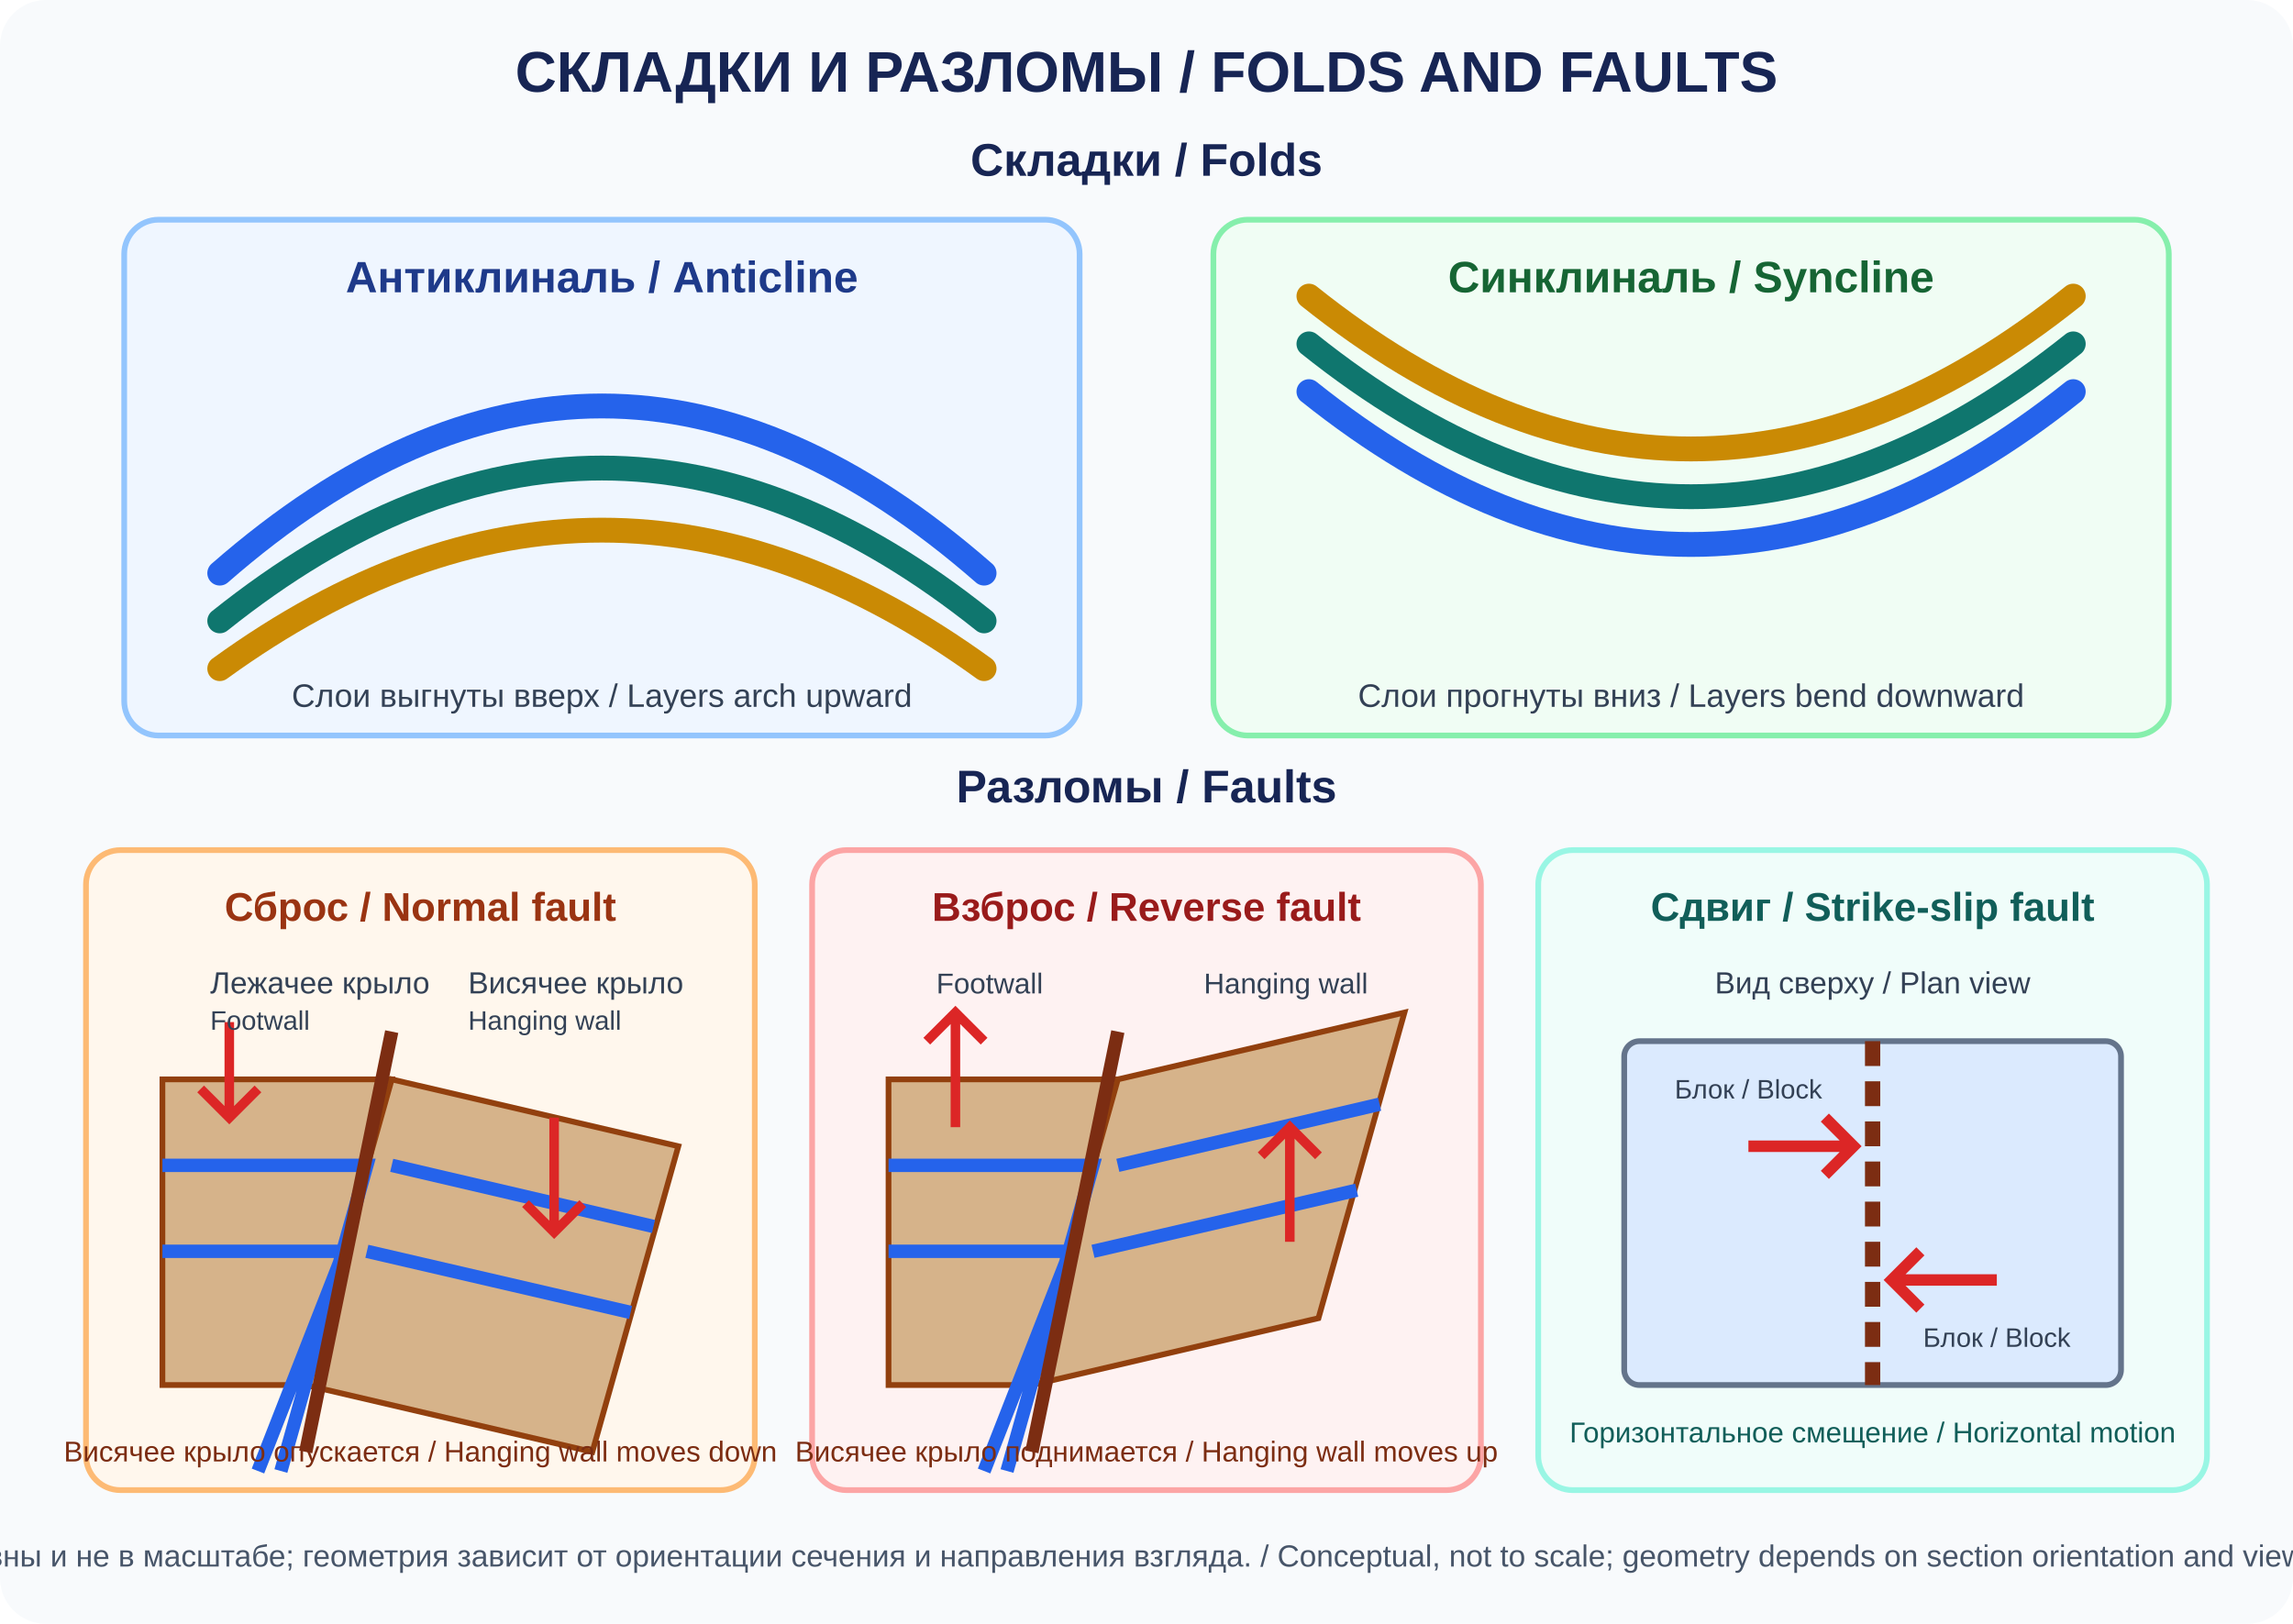
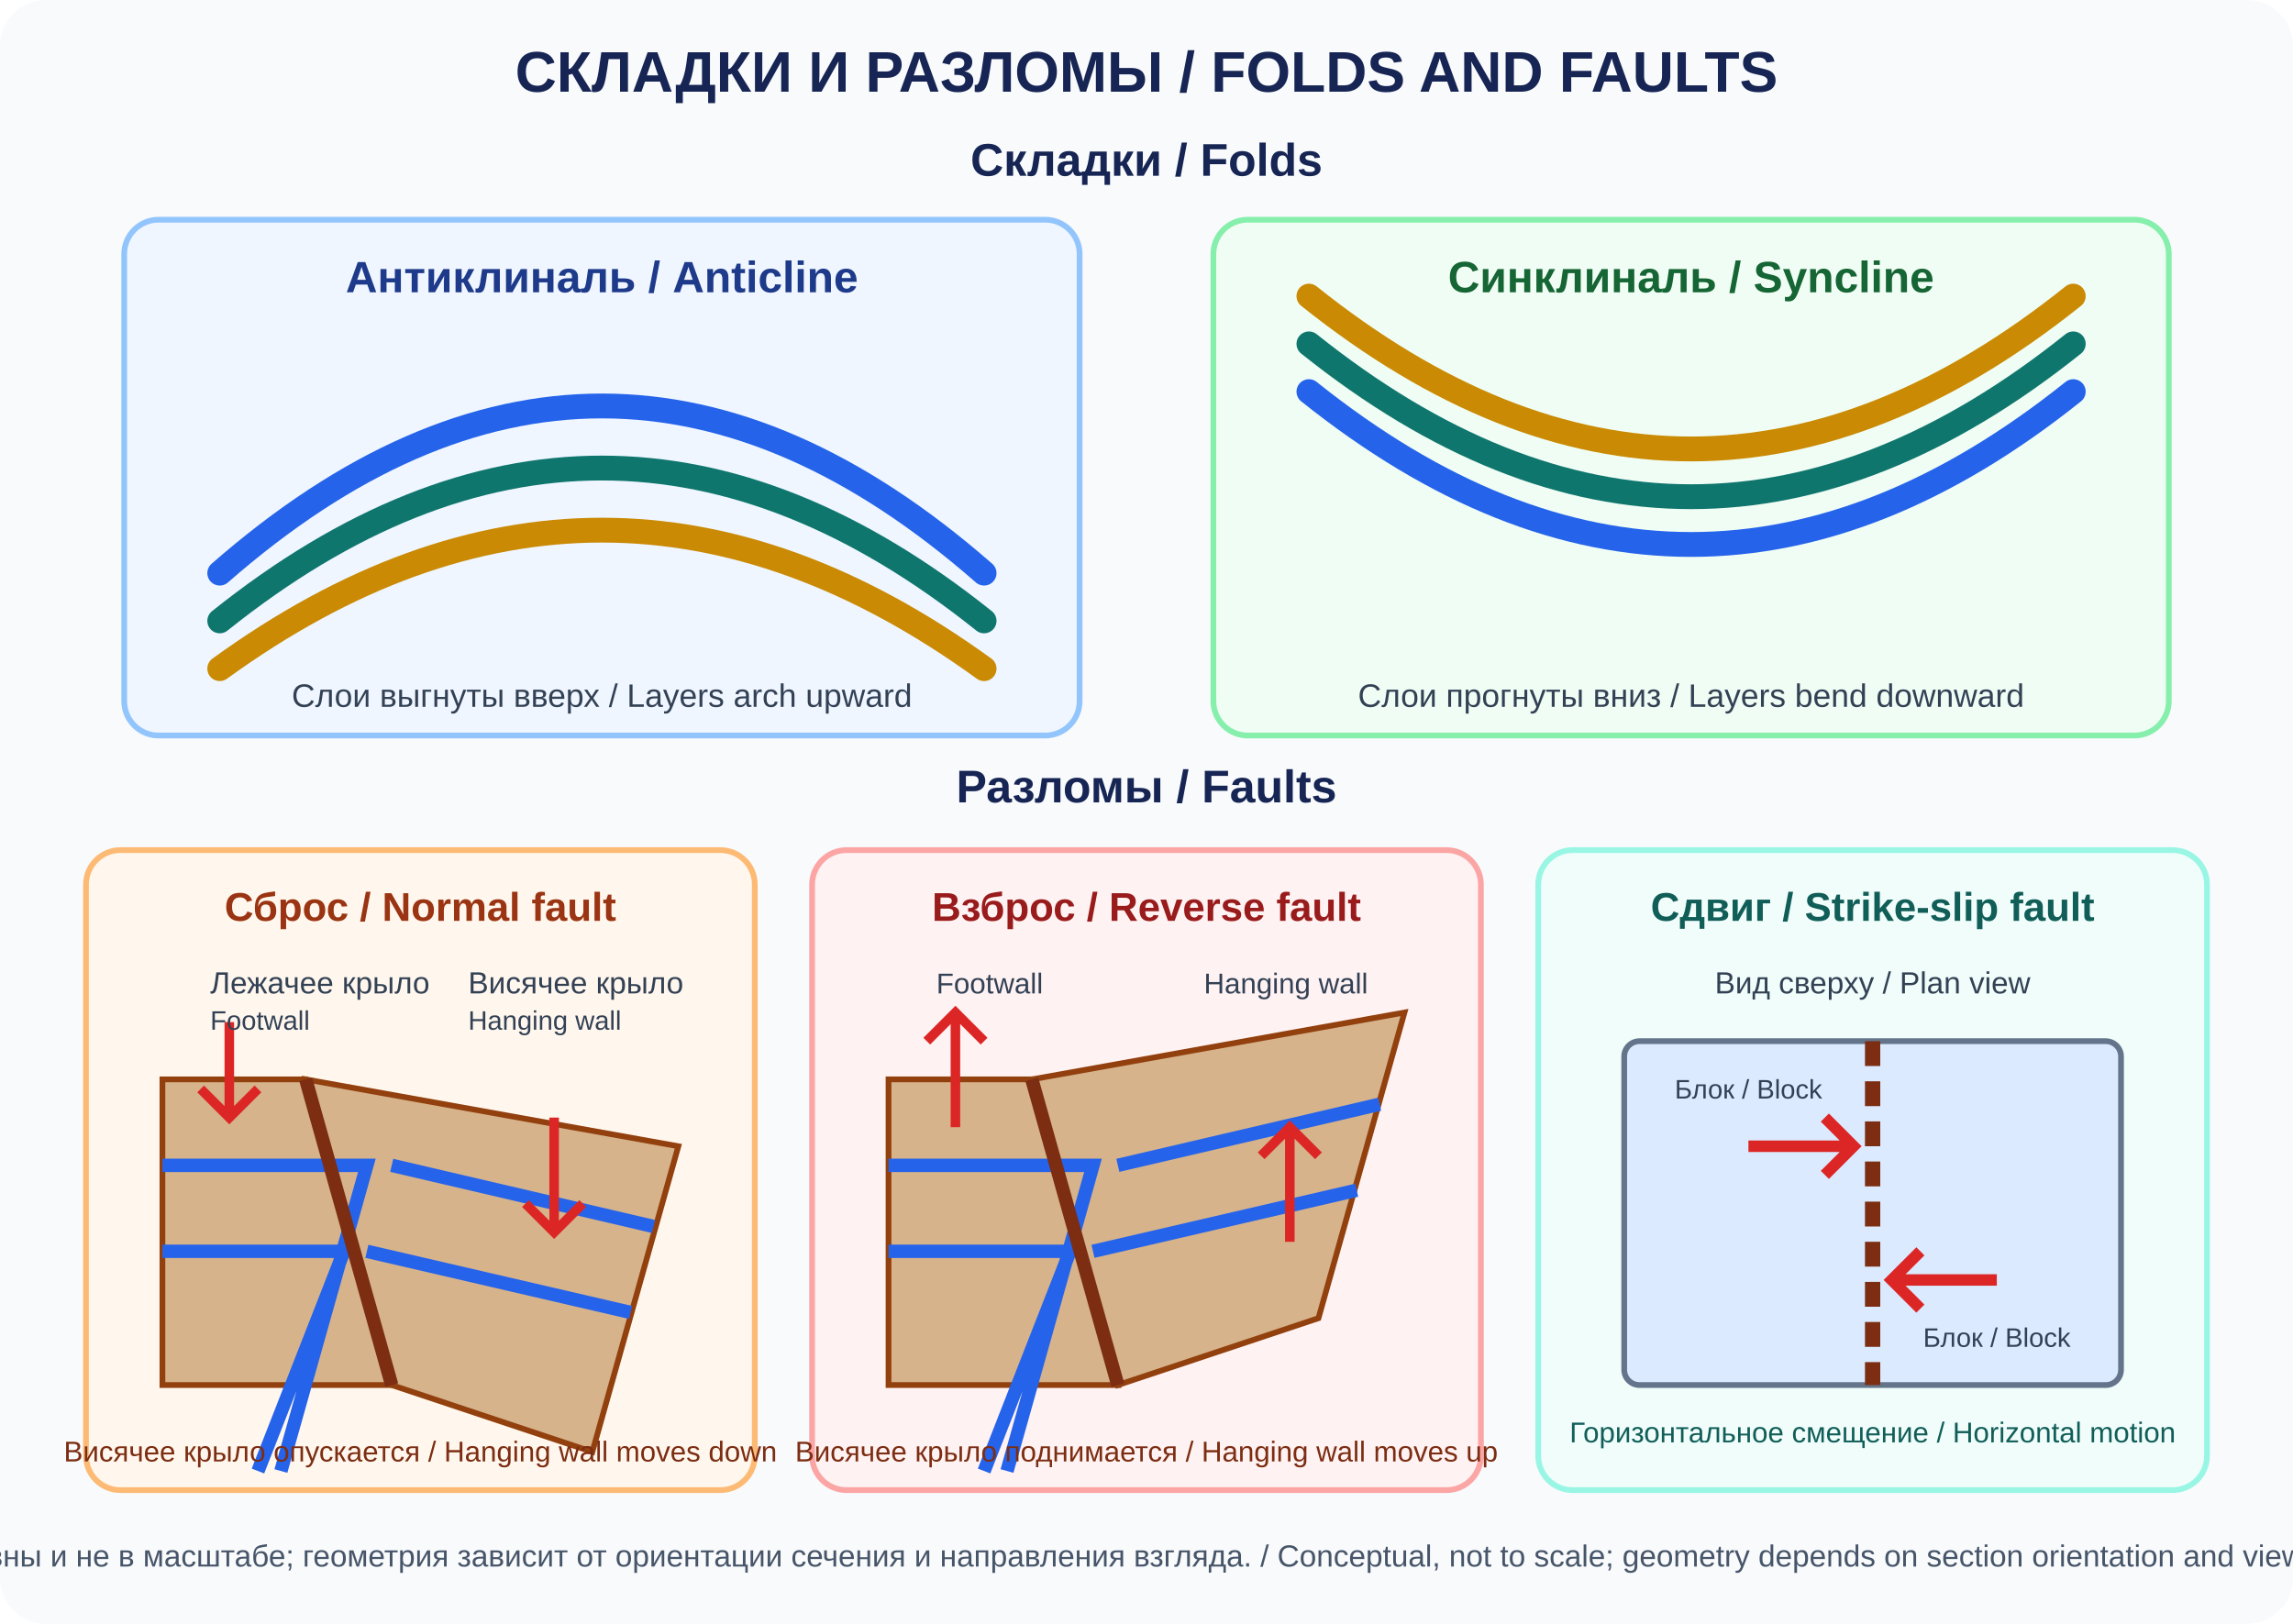
<svg xmlns="http://www.w3.org/2000/svg" viewBox="0 0 1200 850" role="img" aria-labelledby="title desc">
  <rect width="1200" height="850" rx="24" fill="#f8fafc" />
  <text x="600" y="48" text-anchor="middle" font-family="Arial,sans-serif" font-size="30" font-weight="700" fill="#172554">СКЛАДКИ И РАЗЛОМЫ / FOLDS AND FAULTS</text>
  <g font-family="Arial,sans-serif" fill="#172554" text-anchor="middle">
    <text x="600" y="92" font-size="24" font-weight="700">Складки / Folds</text>
    <text x="600" y="420" font-size="24" font-weight="700">Разломы / Faults</text>
  </g>
  <g>
    <rect x="65" y="115" width="500" height="270" rx="18" fill="#eff6ff" stroke="#93c5fd" stroke-width="3" />
    <rect x="635" y="115" width="500" height="270" rx="18" fill="#f0fdf4" stroke="#86efac" stroke-width="3" />
    <text x="315" y="153" text-anchor="middle" font-family="Arial,sans-serif" font-size="23" font-weight="700" fill="#1e3a8a">Антиклиналь / Anticline</text>
    <text x="885" y="153" text-anchor="middle" font-family="Arial,sans-serif" font-size="23" font-weight="700" fill="#166534">Синклиналь / Syncline</text>
    <g fill="none" stroke-width="13" stroke-linecap="round">
      <path d="M115 300 Q315 125 515 300" stroke="#2563eb" />
      <path d="M115 325 Q315 165 515 325" stroke="#0f766e" />
      <path d="M115 350 Q315 205 515 350" stroke="#ca8a04" />
      <path d="M685 205 Q885 365 1085 205" stroke="#2563eb" />
      <path d="M685 180 Q885 340 1085 180" stroke="#0f766e" />
      <path d="M685 155 Q885 315 1085 155" stroke="#ca8a04" />
    </g>
    <text x="315" y="370" text-anchor="middle" font-family="Arial,sans-serif" font-size="17" fill="#334155">Слои выгнуты вверх / Layers arch upward</text>
    <text x="885" y="370" text-anchor="middle" font-family="Arial,sans-serif" font-size="17" fill="#334155">Слои прогнуты вниз / Layers bend downward</text>
  </g>
  <g>
    <rect x="45" y="445" width="350" height="335" rx="18" fill="#fff7ed" stroke="#fdba74" stroke-width="3" />
    <text x="220" y="482" text-anchor="middle" font-family="Arial,sans-serif" font-size="21" font-weight="700" fill="#9a3412">Сброс / Normal fault</text>
-     <path d="M85 565 L205 565 L160 725 L85 725 Z" fill="#d6b38a" stroke="#92400e" stroke-width="3" />
-     <path d="M205 565 L355 600 L310 760 L160 725 Z" fill="#d6b38a" stroke="#92400e" stroke-width="3" />
+     <path d="M85 565 L160 565 L205 725 L85 725 Z" fill="#d6b38a" stroke="#92400e" stroke-width="3" />
+     <path d="M160 565 L355 600 L310 760 L205 725 Z" fill="#d6b38a" stroke="#92400e" stroke-width="3" />
    <path d="M85 610 L192 610 L147 770 M85 655 L180 655 L135 770" fill="none" stroke="#2563eb" stroke-width="7" />
    <path d="M205 610 L342 642 M192 655 L330 687" fill="none" stroke="#2563eb" stroke-width="7" />
-     <path d="M205 540 L160 760" stroke="#7c2d12" stroke-width="7" />
+     <path d="M160 565 L205 725" stroke="#7c2d12" stroke-width="7" />
    <path d="M120 535 L120 585 M105 570 L120 585 L135 570" fill="none" stroke="#dc2626" stroke-width="5" />
    <path d="M290 585 L290 645 M275 630 L290 645 L305 630" fill="none" stroke="#dc2626" stroke-width="5" />
    <text x="110" y="520" font-family="Arial,sans-serif" font-size="16" fill="#334155">Лежачее крыло</text>
    <text x="110" y="539" font-family="Arial,sans-serif" font-size="14" fill="#334155">Footwall</text>
    <text x="245" y="520" font-family="Arial,sans-serif" font-size="16" fill="#334155">Висячее крыло</text>
    <text x="245" y="539" font-family="Arial,sans-serif" font-size="14" fill="#334155">Hanging wall</text>
    <text x="220" y="765" text-anchor="middle" font-family="Arial,sans-serif" font-size="15" fill="#7c2d12">Висячее крыло опускается / Hanging wall moves down</text>
  </g>
  <g>
    <rect x="425" y="445" width="350" height="335" rx="18" fill="#fef2f2" stroke="#fca5a5" stroke-width="3" />
    <text x="600" y="482" text-anchor="middle" font-family="Arial,sans-serif" font-size="21" font-weight="700" fill="#991b1b">Взброс / Reverse fault</text>
-     <path d="M465 565 L585 565 L540 725 L465 725 Z" fill="#d6b38a" stroke="#92400e" stroke-width="3" />
-     <path d="M585 565 L735 530 L690 690 L540 725 Z" fill="#d6b38a" stroke="#92400e" stroke-width="3" />
+     <path d="M465 565 L540 565 L585 725 L465 725 Z" fill="#d6b38a" stroke="#92400e" stroke-width="3" />
+     <path d="M540 565 L735 530 L690 690 L585 725 Z" fill="#d6b38a" stroke="#92400e" stroke-width="3" />
    <path d="M465 610 L572 610 L527 770 M465 655 L560 655 L515 770" fill="none" stroke="#2563eb" stroke-width="7" />
    <path d="M585 610 L722 578 M572 655 L710 623" fill="none" stroke="#2563eb" stroke-width="7" />
-     <path d="M585 540 L540 760" stroke="#7c2d12" stroke-width="7" />
+     <path d="M540 565 L585 725" stroke="#7c2d12" stroke-width="7" />
    <path d="M500 590 L500 530 M485 545 L500 530 L515 545" fill="none" stroke="#dc2626" stroke-width="5" />
    <path d="M675 650 L675 590 M660 605 L675 590 L690 605" fill="none" stroke="#dc2626" stroke-width="5" />
    <text x="490" y="520" font-family="Arial,sans-serif" font-size="15" fill="#334155">Footwall</text>
    <text x="630" y="520" font-family="Arial,sans-serif" font-size="15" fill="#334155">Hanging wall</text>
    <text x="600" y="765" text-anchor="middle" font-family="Arial,sans-serif" font-size="15" fill="#7c2d12">Висячее крыло поднимается / Hanging wall moves up</text>
  </g>
  <g>
    <rect x="805" y="445" width="350" height="335" rx="18" fill="#f0fdfa" stroke="#99f6e4" stroke-width="3" />
    <text x="980" y="482" text-anchor="middle" font-family="Arial,sans-serif" font-size="21" font-weight="700" fill="#115e59">Сдвиг / Strike-slip fault</text>
    <text x="980" y="520" text-anchor="middle" font-family="Arial,sans-serif" font-size="16" fill="#334155">Вид сверху / Plan view</text>
    <rect x="850" y="545" width="260" height="180" rx="8" fill="#dbeafe" stroke="#64748b" stroke-width="3" />
    <path d="M980 545 L980 725" stroke="#7c2d12" stroke-width="8" stroke-dasharray="13 8" />
    <path d="M915 600 L970 600 M955 585 L970 600 L955 615" fill="none" stroke="#dc2626" stroke-width="6" />
    <path d="M1045 670 L990 670 M1005 655 L990 670 L1005 685" fill="none" stroke="#dc2626" stroke-width="6" />
    <text x="915" y="575" text-anchor="middle" font-family="Arial,sans-serif" font-size="14" fill="#334155">Блок / Block</text>
    <text x="1045" y="705" text-anchor="middle" font-family="Arial,sans-serif" font-size="14" fill="#334155">Блок / Block</text>
    <text x="980" y="755" text-anchor="middle" font-family="Arial,sans-serif" font-size="15" fill="#115e59">Горизонтальное смещение / Horizontal motion</text>
  </g>
  <text x="600" y="820" text-anchor="middle" font-family="Arial,sans-serif" font-size="16" fill="#475569">Схемы условны и не в масштабе; геометрия зависит от ориентации сечения и направления взгляда. / Conceptual, not to scale; geometry depends on section orientation and viewing direction.</text>
</svg>
